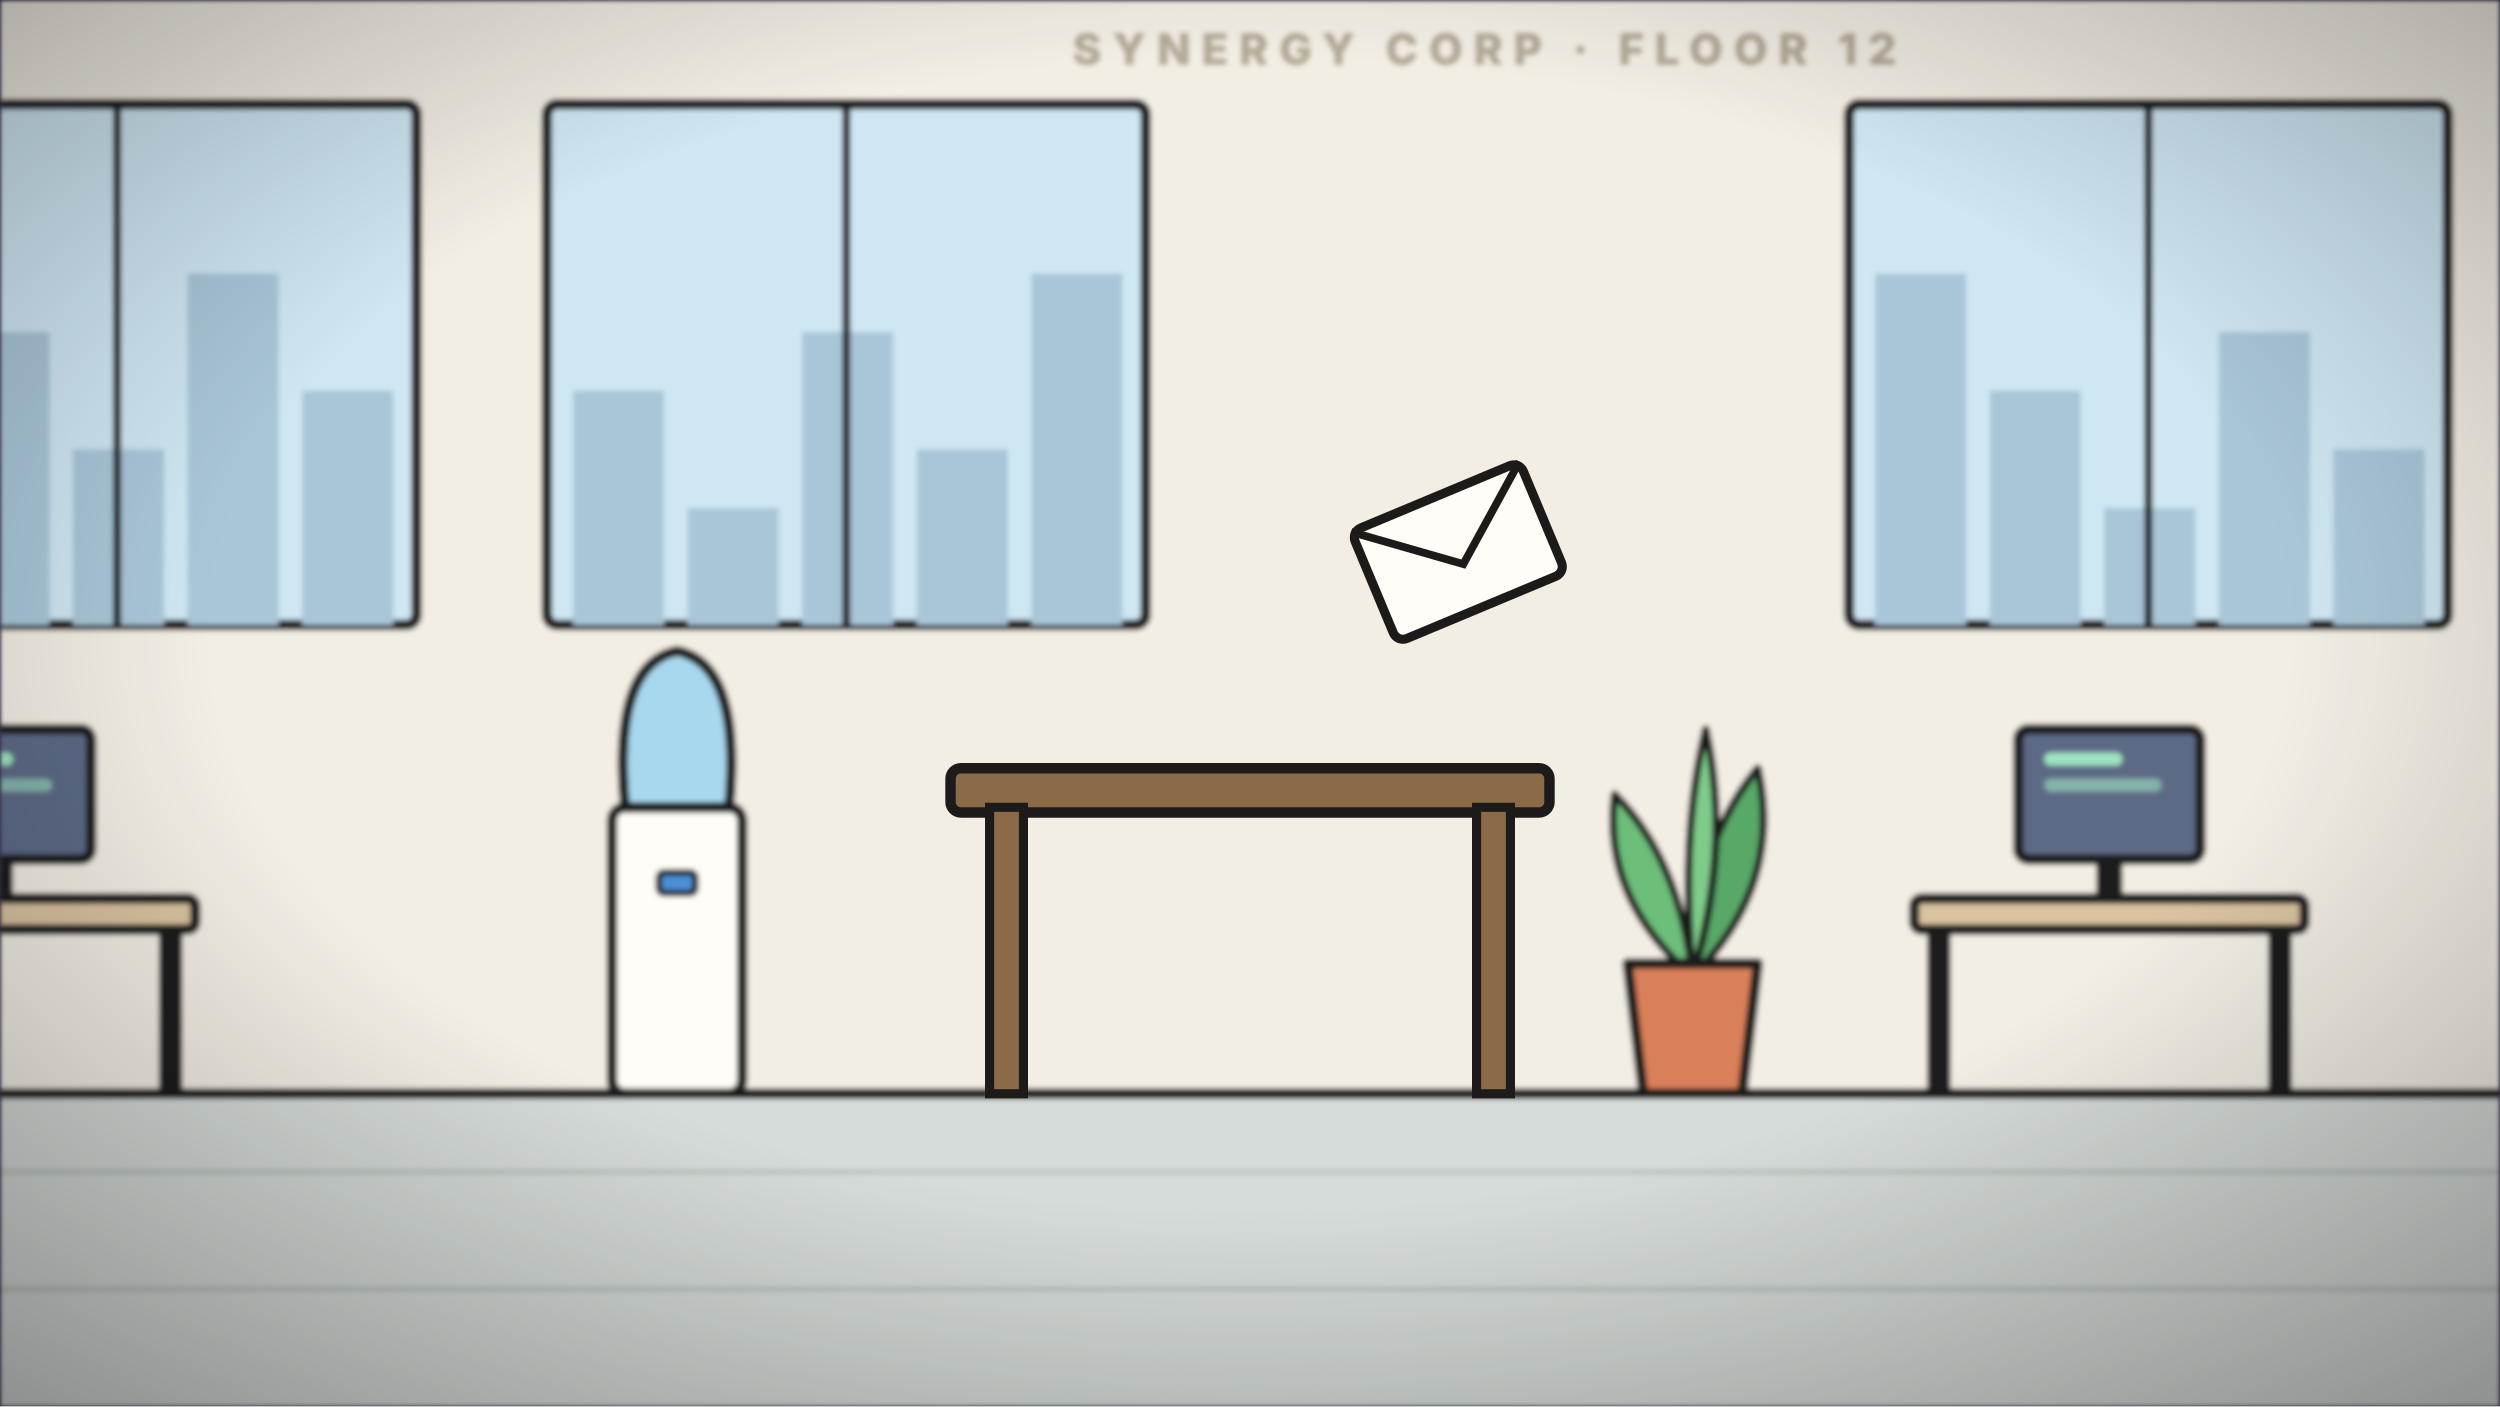
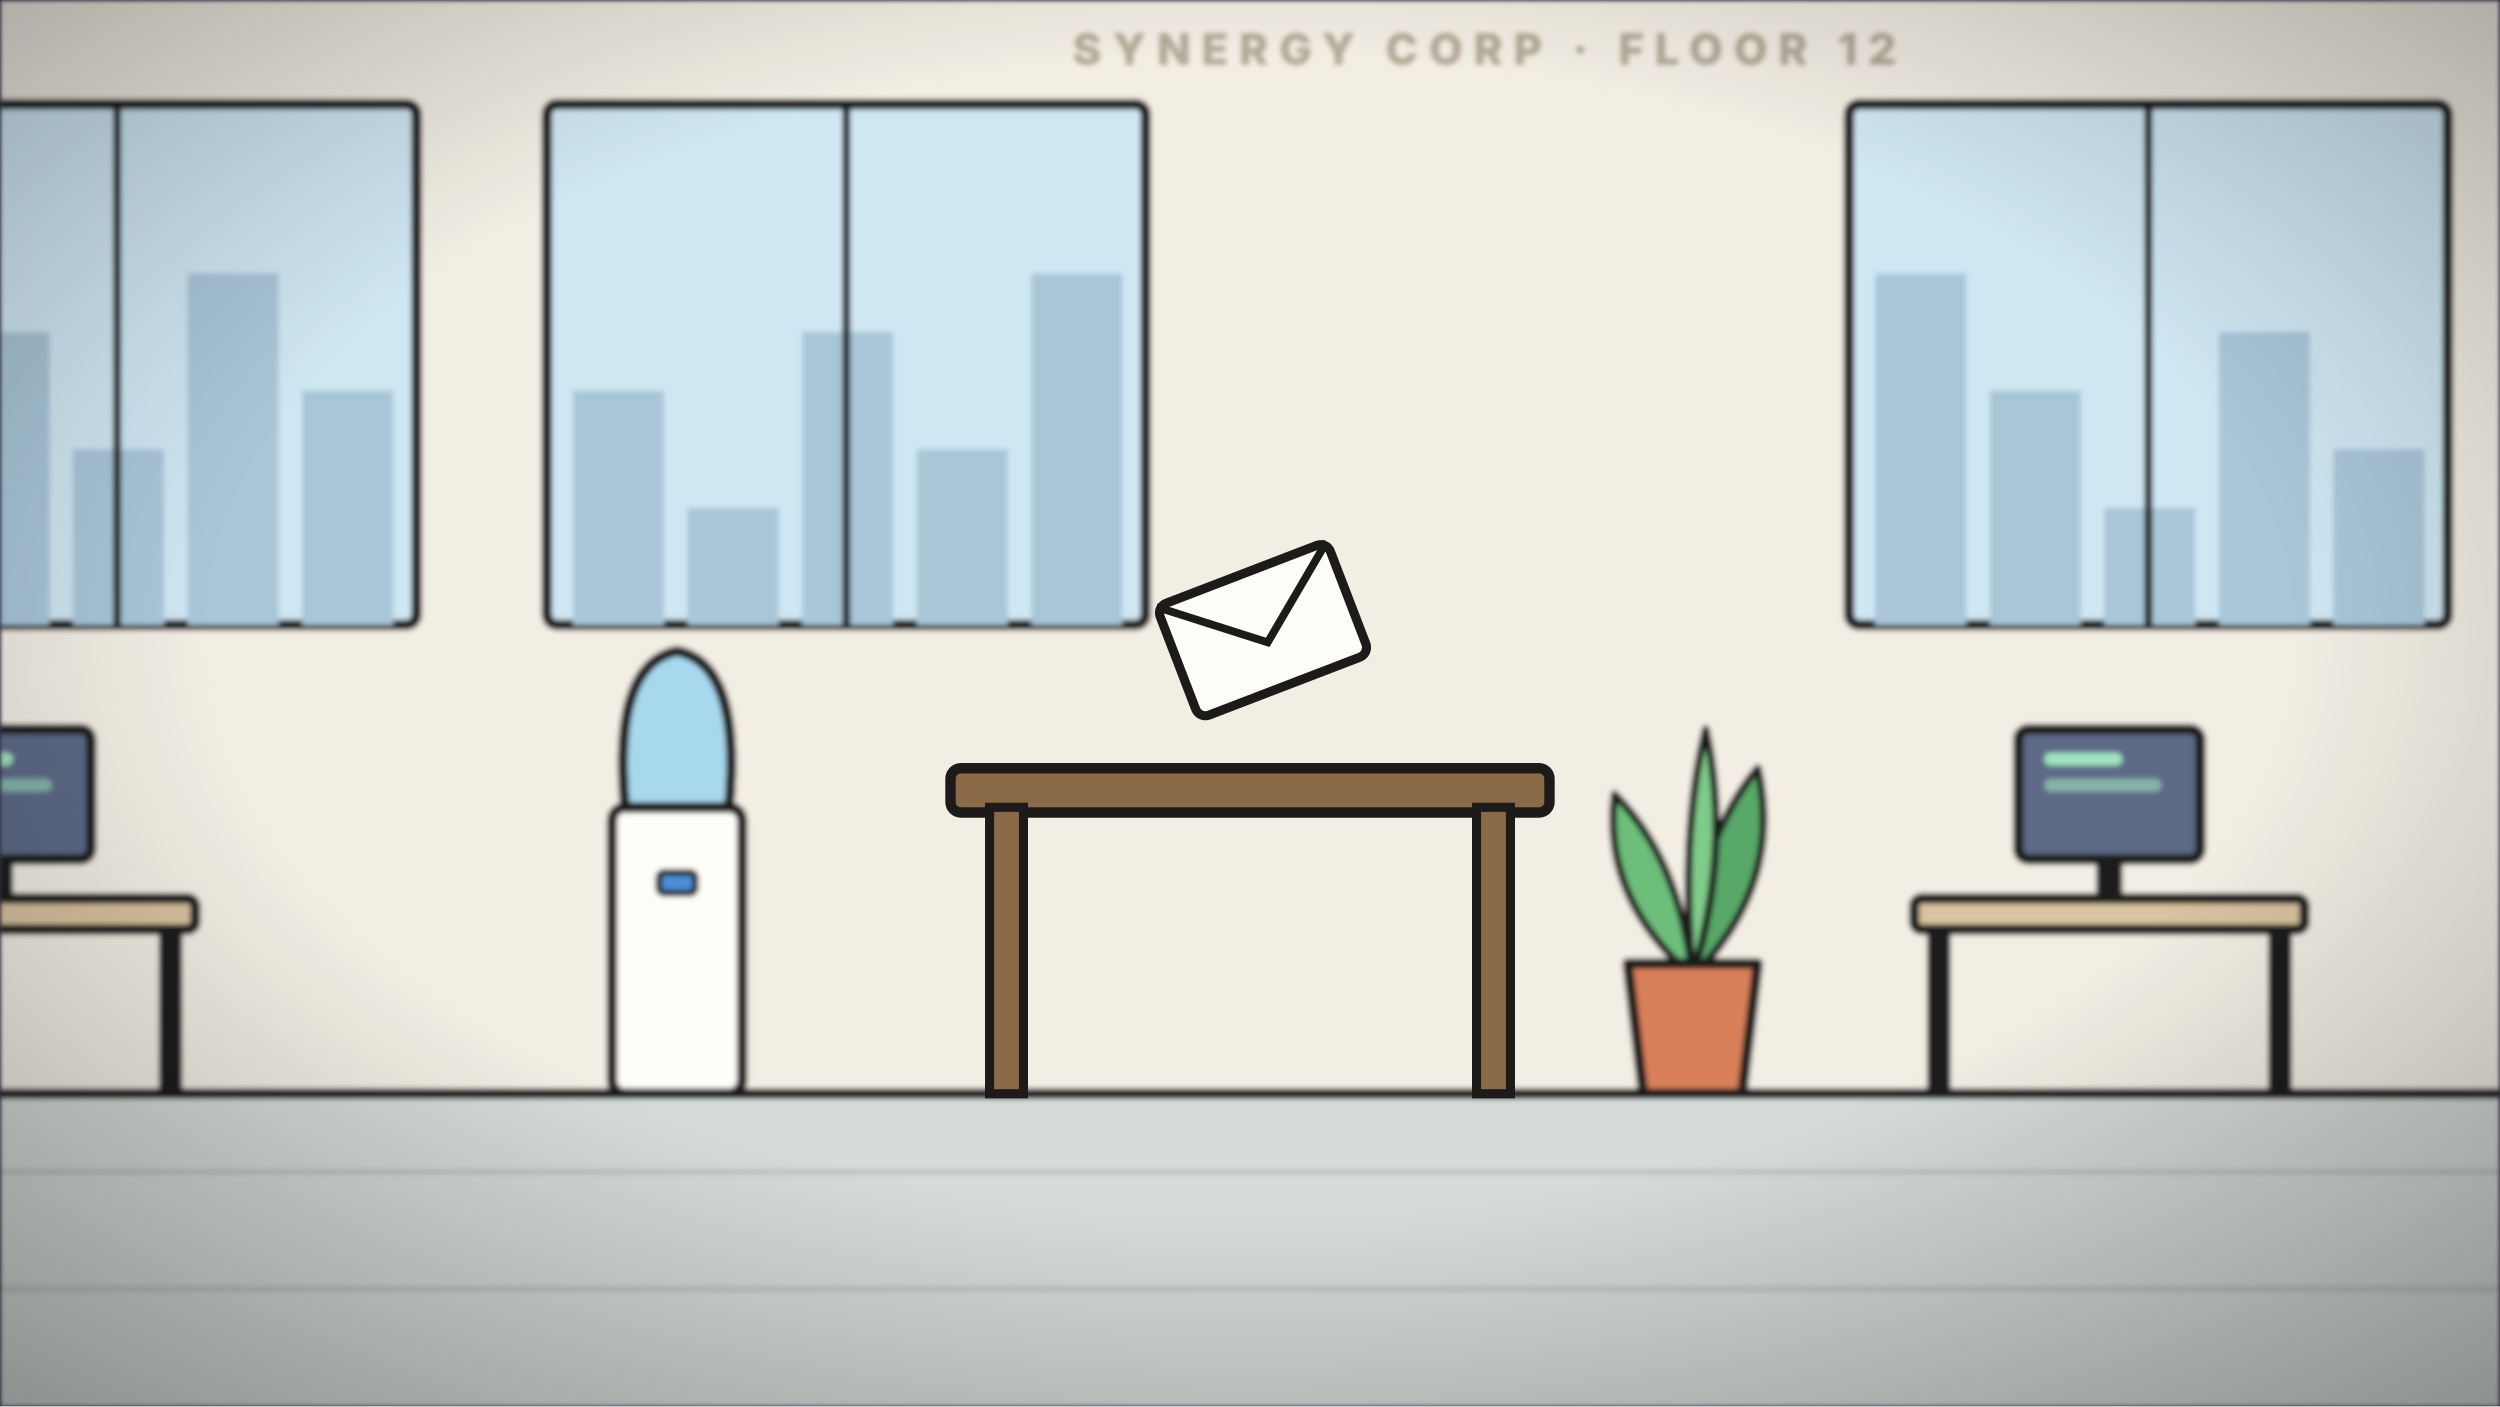
<svg xmlns="http://www.w3.org/2000/svg" viewBox="0 0 1920 1080" width="1920" height="1080" style="position:absolute;inset:0">
  <defs>
    <filter id="hd-rough" x="-4%" y="-4%" width="108%" height="108%" primitiveUnits="userSpaceOnUse" color-interpolation-filters="sRGB">
      <feTurbulence type="fractalNoise" baseFrequency="0.018" numOctaves="1" seed="11" result="warp" />
      <feDisplacementMap in="SourceGraphic" in2="warp" scale="4.5" xChannelSelector="R" yChannelSelector="G" result="inked" />
      <feTurbulence type="fractalNoise" baseFrequency="0.55 0.9" numOctaves="2" seed="4" result="tooth" />
      <feColorMatrix in="tooth" type="matrix" values="0 0 0 0 0  0 0 0 0 0  0 0 0 0 0  0.520 0 0 0 -0.247" result="grain" />
      <feComposite in="grain" in2="inked" operator="in" result="grainInside" />
      <feMerge>
        <feMergeNode in="inked" />
        <feMergeNode in="grainInside" />
      </feMerge>
    </filter>
    <filter id="bgblur" x="-10%" y="-10%" width="120%" height="120%">
      <feGaussianBlur stdDeviation="2.2" />
    </filter>
    <radialGradient id="vvig" cx="50%" cy="45%" r="75%">
      <stop offset="55%" stop-color="#000" stop-opacity="0" />
      <stop offset="100%" stop-color="#000" stop-opacity="0.35" />
    </radialGradient>
  </defs>
  <rect width="1920" height="1080" fill="#3B3550" />
  <g transform="translate(960 540) scale(1) translate(-900 -600)" filter="url(#bgblur)">
    <g>
      <rect x="-800" y="-600" width="3520" height="1600" fill="#F3EEE4" />
      <g>
        <rect x="-200" y="140" width="460" height="400" rx="8" fill="#CFE7F3" stroke="#1D1A1A" stroke-width="8" />
        <rect x="-180" y="450" width="70" height="90" fill="#A9C6D8" />
        <rect x="-92" y="315" width="70" height="225" fill="#A9C6D8" />
        <rect x="-4" y="405" width="70" height="135" fill="#A9C6D8" />
        <rect x="84" y="270" width="70" height="270" fill="#A9C6D8" />
        <rect x="172" y="360" width="70" height="180" fill="#A9C6D8" />
        <line x1="30" x2="30" y1="140" y2="540" stroke="#1D1A1A" stroke-width="6" />
      </g>
      <g>
        <rect x="360" y="140" width="460" height="400" rx="8" fill="#CFE7F3" stroke="#1D1A1A" stroke-width="8" />
        <rect x="380" y="360" width="70" height="180" fill="#A9C6D8" />
        <rect x="468" y="450" width="70" height="90" fill="#A9C6D8" />
        <rect x="556" y="315" width="70" height="225" fill="#A9C6D8" />
        <rect x="644" y="405" width="70" height="135" fill="#A9C6D8" />
        <rect x="732" y="270" width="70" height="270" fill="#A9C6D8" />
        <line x1="590" x2="590" y1="140" y2="540" stroke="#1D1A1A" stroke-width="6" />
      </g>
      <g>
        <rect x="1360" y="140" width="460" height="400" rx="8" fill="#CFE7F3" stroke="#1D1A1A" stroke-width="8" />
        <rect x="1380" y="270" width="70" height="270" fill="#A9C6D8" />
        <rect x="1468" y="360" width="70" height="180" fill="#A9C6D8" />
        <rect x="1556" y="450" width="70" height="90" fill="#A9C6D8" />
        <rect x="1644" y="315" width="70" height="225" fill="#A9C6D8" />
        <rect x="1732" y="405" width="70" height="135" fill="#A9C6D8" />
        <line x1="1590" x2="1590" y1="140" y2="540" stroke="#1D1A1A" stroke-width="6" />
      </g>
      <g>
        <rect x="1920" y="140" width="460" height="400" rx="8" fill="#CFE7F3" stroke="#1D1A1A" stroke-width="8" />
        <rect x="1940" y="405" width="70" height="135" fill="#A9C6D8" />
        <rect x="2028" y="270" width="70" height="270" fill="#A9C6D8" />
        <rect x="2116" y="360" width="70" height="180" fill="#A9C6D8" />
        <rect x="2204" y="450" width="70" height="90" fill="#A9C6D8" />
        <rect x="2292" y="315" width="70" height="225" fill="#A9C6D8" />
        <line x1="2150" x2="2150" y1="140" y2="540" stroke="#1D1A1A" stroke-width="6" />
      </g>
      <text x="1080" y="110" text-anchor="middle" font-family="Inter, 'Arial Rounded MT Bold', 'Helvetica Neue', Arial, sans-serif" font-weight="900" font-size="34" fill="#B4AA98" letter-spacing="8">SYNERGY CORP · FLOOR 12</text>
      <g>
        <rect x="-800" y="900" width="3520" height="900" fill="#D6DCD9" />
        <line x1="-800" x2="2720" y1="900" y2="900" stroke="#1D1A1A" stroke-width="8" />
        <line x1="-800" x2="2720" y1="960" y2="960" stroke="#BCC4C0" stroke-width="4" />
        <line x1="-800" x2="2720" y1="1050" y2="1050" stroke="#BCC4C0" stroke-width="4" />
      </g>
      <g transform="translate(-60 900)">
        <rect x="-150" y="-150" width="300" height="24" rx="6" fill="#D9C3A0" stroke="#1D1A1A" stroke-width="8" stroke-linejoin="round" stroke-linecap="round" />
        <rect x="-140" y="-126" width="18" height="126" fill="#1D1A1A" />
        <rect x="122" y="-126" width="18" height="126" fill="#1D1A1A" />
        <g>
          <rect x="-70" y="-280" width="140" height="100" rx="8" fill="#5D6B86" stroke="#1D1A1A" stroke-width="8" stroke-linejoin="round" stroke-linecap="round" />
          <rect x="-10" y="-180" width="20" height="30" fill="#1D1A1A" />
          <rect x="-50" y="-262" width="60" height="10" rx="5" fill="#9FE3C1" />
          <rect x="-50" y="-242" width="90" height="10" rx="5" fill="#9FE3C1" opacity="0.6" />
        </g>
      </g>
      <g transform="translate(1560 900)">
        <rect x="-150" y="-150" width="300" height="24" rx="6" fill="#D9C3A0" stroke="#1D1A1A" stroke-width="8" stroke-linejoin="round" stroke-linecap="round" />
        <rect x="-140" y="-126" width="18" height="126" fill="#1D1A1A" />
        <rect x="122" y="-126" width="18" height="126" fill="#1D1A1A" />
        <g>
          <rect x="-70" y="-280" width="140" height="100" rx="8" fill="#5D6B86" stroke="#1D1A1A" stroke-width="8" stroke-linejoin="round" stroke-linecap="round" />
          <rect x="-10" y="-180" width="20" height="30" fill="#1D1A1A" />
          <rect x="-50" y="-262" width="60" height="10" rx="5" fill="#9FE3C1" />
          <rect x="-50" y="-242" width="90" height="10" rx="5" fill="#9FE3C1" opacity="0.6" />
        </g>
      </g>
      <g transform="translate(2050 900)">
        <rect x="-150" y="-150" width="300" height="24" rx="6" fill="#D9C3A0" stroke="#1D1A1A" stroke-width="8" stroke-linejoin="round" stroke-linecap="round" />
        <rect x="-140" y="-126" width="18" height="126" fill="#1D1A1A" />
        <rect x="122" y="-126" width="18" height="126" fill="#1D1A1A" />
        <g>
          <rect x="-70" y="-280" width="140" height="100" rx="8" fill="#5D6B86" stroke="#1D1A1A" stroke-width="8" stroke-linejoin="round" stroke-linecap="round" />
          <rect x="-10" y="-180" width="20" height="30" fill="#1D1A1A" />
          <rect x="-50" y="-262" width="60" height="10" rx="5" fill="#9FE3C1" />
          <rect x="-50" y="-242" width="90" height="10" rx="5" fill="#9FE3C1" opacity="0.6" />
        </g>
      </g>
      <g transform="translate(460 900)">
        <rect x="-50" y="-220" width="100" height="220" rx="10" fill="#FFFDF8" stroke="#1D1A1A" stroke-width="8" stroke-linejoin="round" stroke-linecap="round" />
        <path d="M -40 -220 Q -50 -330 0 -340 Q 50 -330 40 -220 Z" fill="#A8D8EE" stroke="#1D1A1A" stroke-width="8" stroke-linejoin="round" stroke-linecap="round" />
        <rect x="-14" y="-170" width="28" height="16" rx="4" fill="#4D8FD6" stroke="#1D1A1A" stroke-width="5" stroke-linejoin="round" stroke-linecap="round" />
      </g>
      <g transform="translate(1240 900) scale(1)">
        <g transform="rotate(0 0 -90)">
          <path d="M 0 -90 Q -70 -150 -60 -230 Q -10 -180 0 -90 Z" fill="#6DBE7A" stroke="#1D1A1A" stroke-width="6" stroke-linejoin="round" stroke-linecap="round" />
          <path d="M 0 -90 Q 70 -160 50 -250 Q 0 -190 0 -90 Z" fill="#59A867" stroke="#1D1A1A" stroke-width="6" stroke-linejoin="round" stroke-linecap="round" />
          <path d="M 0 -90 Q -10 -200 10 -280 Q 30 -190 0 -90 Z" fill="#7FCC8A" stroke="#1D1A1A" stroke-width="6" stroke-linejoin="round" stroke-linecap="round" />
        </g>
        <path d="M -50 -100 L 50 -100 L 38 0 L -38 0 Z" fill="#D9805A" stroke="#1D1A1A" stroke-width="8" stroke-linejoin="round" stroke-linecap="round" />
      </g>
    </g>
  </g>
  <g transform="translate(960 540) scale(1) translate(-900 -600)">
    <g transform="translate(900 900)">
      <rect x="-230" y="-250" width="460" height="34" rx="8" fill="#8B6A48" stroke="#1D1A1A" stroke-width="8" />
      <rect x="-200" y="-220" width="26" height="220" fill="#8B6A48" stroke="#1D1A1A" stroke-width="7" />
      <rect x="174" y="-220" width="26" height="220" fill="#8B6A48" stroke="#1D1A1A" stroke-width="7" />
    </g>
  </g>
  <rect width="1920" height="1080" fill="url(#vvig)" />
-   <g>
-     <g transform="translate(1120 424) rotate(-22.66667)">
-       <rect x="-70" y="-46" width="140" height="92" rx="8" fill="#FFFDF8" stroke="#1D1A1A" stroke-width="7" />
-       <path d="M -70 -46 L 0 10 L 70 -46" fill="none" stroke="#1D1A1A" stroke-width="6" />
-     </g>
+   <g transform="translate(970 484) rotate(-21)">
+     <rect x="-70" y="-46" width="140" height="92" rx="8" fill="#FFFDF8" stroke="#1D1A1A" stroke-width="7" />
+     <path d="M -70 -46 L 0 10 L 70 -46" fill="none" stroke="#1D1A1A" stroke-width="6" />
  </g>
</svg>
